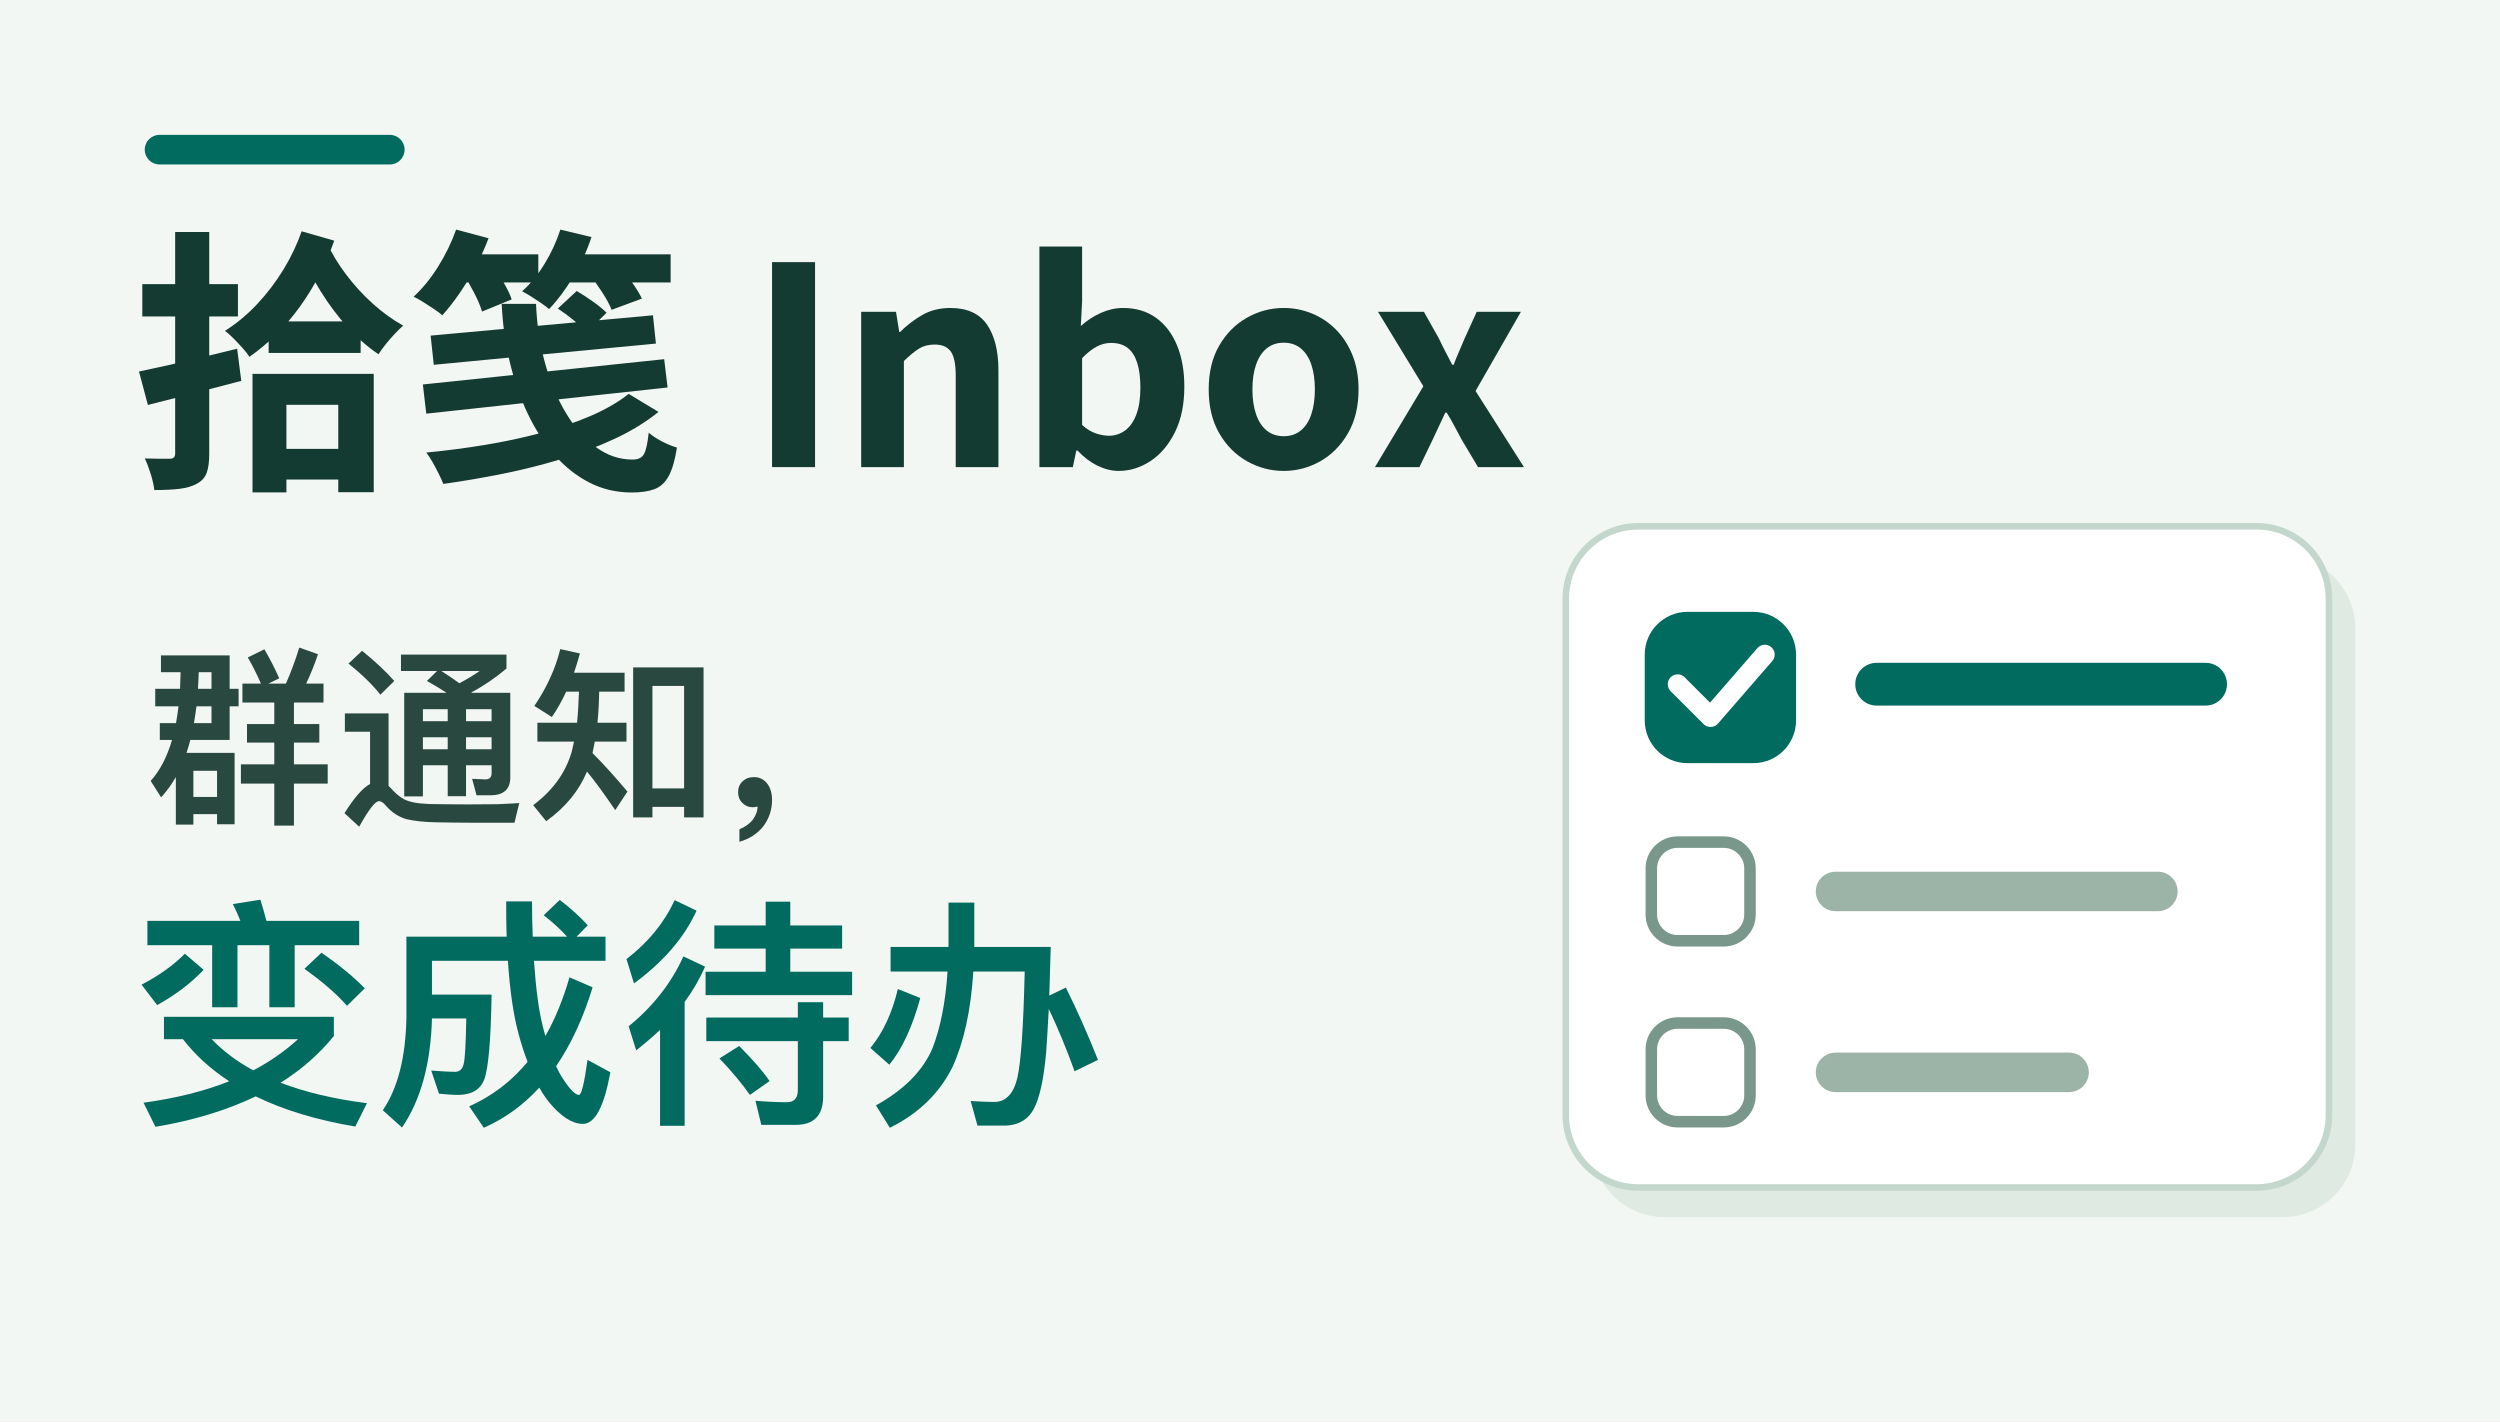
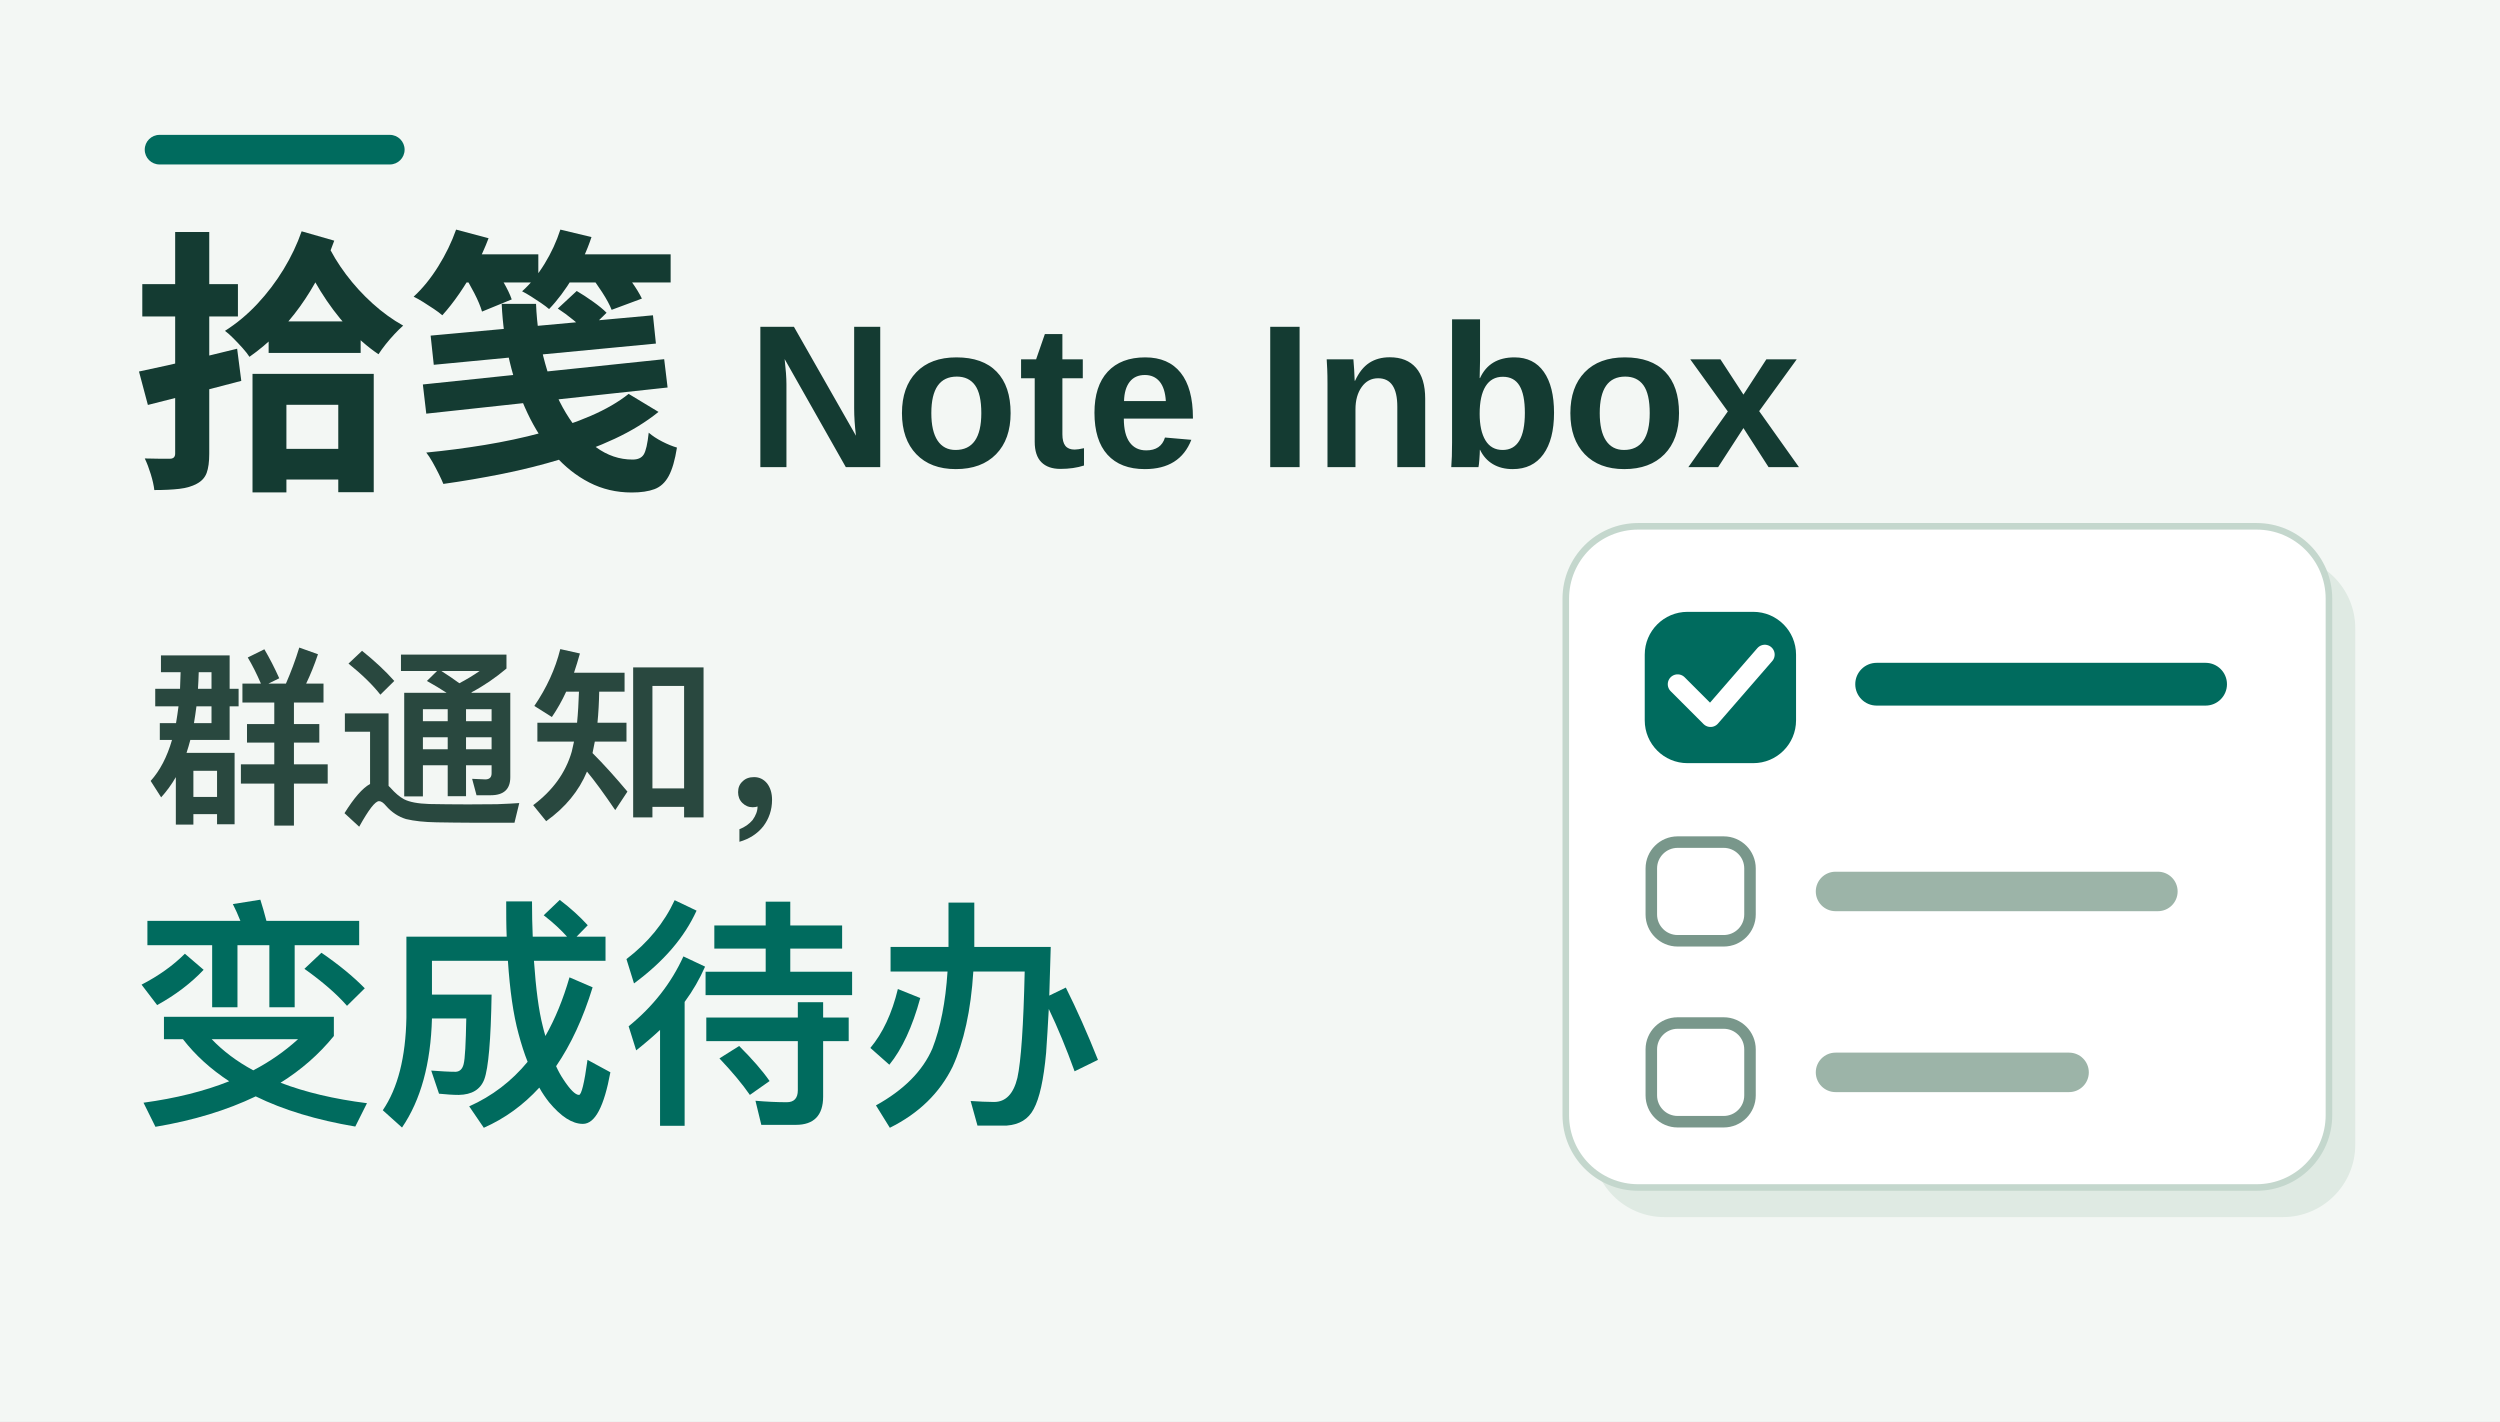
<svg xmlns="http://www.w3.org/2000/svg" width="1520" height="864" viewBox="0 0 1520 864" role="img" aria-labelledby="title desc">
  <rect width="1520" height="864" fill="#F3F7F4" />
  <rect x="88" y="82" width="158" height="18" rx="9" fill="#006B5E" />
  <g fill="#143B32" transform="translate(80 284) scale(1 -1)">
    <path d="M26.784 345.967Q72.794 355.462 131.057 368.539Q189.32 381.617 254.082 397.194Q318.845 412.771 382.02 428.431L397.041 312.084Q310.535 289.094 221.438 266.269Q132.34 243.444 58.99 224.949ZM384.886 662.091V545.249H38.784V662.091ZM281.091 48.462Q281.091 4.411 271.751 -20.954Q262.411 -46.32 235.886 -60.34Q210.36 -74.36 172.67 -78.7Q134.98 -83.041 82.3 -83.041Q79.63 -58.67 69.449 -25.537Q59.269 7.596 47.754 31.297Q75.569 30.297 102.399 30.297Q129.229 30.297 138.899 30.297Q157.734 30.462 157.734 49.132V850.876H281.091ZM829.041 527.391V413.219H496.03V527.391ZM815.124 65.936V-45.061H485.721V65.936ZM876.391 337.36V-90.876H748.023V225.528H560.347V-91.535H437.66V337.36ZM705.091 815.02Q732.751 755.03 775.993 697.463Q819.236 639.896 872.483 591.906Q925.731 543.916 982.906 512.081Q968.886 499.896 951.778 481.618Q934.67 463.34 919.397 444.145Q904.124 424.949 893.609 408.424Q834.094 448.434 780.847 507.357Q727.599 566.279 683.774 637.037Q639.949 707.794 608.784 783.145ZM733.452 819.505Q686.946 688.959 609.446 581.027Q531.946 473.094 426.606 399.094Q417.761 412.949 401.988 430.562Q386.216 448.175 369.108 465.453Q352 482.731 337.98 493.081Q401.805 533.566 455.547 591.143Q509.289 648.721 550.284 716.138Q591.279 783.556 615.444 853.391Z" transform="translate(0.000 0) scale(0.168)" />
    <path d="M472.03 769.926V668.279H163.505V769.926ZM950.896 769.926V668.279H570.246V769.926ZM291.967 828.34Q272.297 776.175 244.874 724.84Q217.452 673.505 186.529 628.588Q155.606 583.67 124.606 549.505Q112.421 560.02 93.643 572.623Q74.865 585.226 55.253 597.493Q35.64 609.761 20.784 616.771Q68.949 660.926 109.619 725.999Q150.289 791.071 174.454 859.556ZM664.452 832.515Q639.452 757.01 597.704 687.747Q555.957 618.485 510.967 571.98Q499.781 581.66 481.839 593.928Q463.896 606.195 445.618 617.711Q427.34 629.226 413.32 636.236Q458.475 676.566 494.882 736.066Q531.289 795.566 551.784 859.556ZM300.741 739.886Q322.411 709.391 344.251 672.143Q366.091 634.896 375.761 606.896L268.269 562.825Q260.269 590.825 240.182 629.907Q220.094 668.99 199.259 701.155ZM759.347 735.206Q783.842 707.041 808.925 671.876Q834.007 636.711 846.842 609.876L737.34 569.155Q727.175 595.485 703.345 632.402Q679.515 669.32 655.855 698.99ZM886.896 549.411 897.576 447.094 93.64 370.239 82.289 475.896ZM927.505 390.566 939.855 288.084 66.495 193.424 54.145 299.081ZM463.771 590.835Q468.101 478.041 496.416 376.148Q524.731 274.256 571.953 195.771Q619.175 117.287 680.645 72.209Q742.114 27.132 813.424 27.297Q842.249 27.297 853.661 45.864Q865.074 64.431 871.579 124.566Q891.609 107.206 920.485 92.433Q949.36 77.66 973.731 70.65Q963.051 3.124 943.948 -32.216Q924.845 -67.556 892.567 -79.721Q860.289 -91.886 809.919 -91.886Q726.899 -91.886 656.559 -55.798Q586.219 -19.711 529.971 44.63Q473.724 108.97 433.064 194.81Q392.404 280.65 368.409 381.49Q344.414 482.33 339.414 590.835ZM906.946 199.734Q838.596 144.579 748.334 102.507Q658.071 60.434 554.896 29.027Q451.721 -2.381 343.051 -24.206Q234.381 -46.03 128.381 -60.855Q122.37 -46 111.773 -24.635Q101.175 -3.269 89.16 18.096Q77.145 39.462 66.465 52.647Q171.959 62.802 278.207 80.204Q384.454 97.606 482.119 123.839Q579.784 150.071 661.284 185.216Q742.784 220.36 798.949 265ZM610.977 637.381Q638.617 621.216 670.091 598.803Q701.566 576.391 719.051 558.566L647.104 487.97Q630.454 506.465 600.315 531.212Q570.175 555.959 542.535 573.794Z" transform="translate(168.000 0) scale(0.168)" />
-     <path d="M89.959 0V741.865H245.533V0Z" transform="translate(374.304 0) scale(0.168)" />
-     <path d="M77.444 0V562.071H203.472L215.317 488.926H218.152Q254.142 524.916 298.394 550.411Q342.647 575.906 400.152 575.906Q491.172 575.906 532.677 515.968Q574.182 456.03 574.182 349.855V0H419.609V330.66Q419.609 394.279 401.382 418.909Q383.155 443.538 343.546 443.538Q310.411 443.538 286.194 428.394Q261.977 413.249 232.017 383.794V0Z" transform="translate(430.584 0) scale(0.168)" />
-     <path d="M363.792 -13.835Q326.792 -13.835 288.049 5.0Q249.307 23.835 215.647 59.68H210.977L198.462 0H77.444V798.175H232.017V599.246L227.347 510.781Q260.832 540.771 300.482 558.339Q340.132 575.906 380.781 575.906Q449.441 575.906 498.946 540.736Q548.452 505.566 575.209 441.391Q601.967 377.216 601.967 291.041Q601.967 194.525 567.797 125.933Q533.627 57.34 479.374 21.753Q425.122 -13.835 363.792 -13.835ZM329.216 113.522Q361 113.522 386.965 132.162Q412.929 150.802 427.909 189.431Q442.889 228.061 442.889 287.7Q442.889 340.505 431.651 376.47Q420.414 412.434 397.362 430.909Q374.31 449.383 336.865 449.383Q309.391 449.383 284.349 435.904Q259.307 422.424 232.017 394.289V152.792Q256.142 130.492 281.771 122.007Q307.401 113.522 329.216 113.522Z" transform="translate(538.944 0) scale(0.168)" />
-     <path d="M314.711 -13.835Q244.195 -13.835 181.928 21.17Q119.66 56.175 81.397 122.268Q43.135 188.36 43.135 281.206Q43.135 374.381 81.397 440.138Q119.66 505.896 181.928 540.901Q244.195 575.906 314.711 575.906Q367.556 575.906 416.318 556.153Q465.081 536.401 503.009 498.396Q540.936 460.391 563.194 405.886Q585.452 351.381 585.452 281.206Q585.452 188.36 547.106 122.268Q508.761 56.175 446.993 21.17Q385.226 -13.835 314.711 -13.835ZM314.711 111.852Q351.505 111.852 376.8 132.75Q402.094 153.647 414.734 191.864Q427.373 230.081 427.373 281.206Q427.373 332.495 414.734 370.377Q402.094 408.259 376.8 429.239Q351.505 450.219 314.711 450.219Q277.916 450.219 252.622 429.239Q227.327 408.259 214.352 370.377Q201.378 332.495 201.378 281.206Q201.378 230.081 214.352 191.864Q227.327 153.647 252.622 132.75Q277.916 111.852 314.711 111.852Z" transform="translate(647.640 0) scale(0.168)" />
-     <path d="M15.835 0 190.99 292.535 26.825 562.071H192.913L246.842 466.327Q258.337 441.822 270.75 417.899Q283.162 393.977 295.657 370.142H300.492Q309.482 393.977 320.059 417.899Q330.637 441.822 340.627 466.327L384.206 562.071H544.119L379.954 275.505L555.109 0H388.855L329.266 100.064Q316.101 124.229 303.024 149.146Q289.946 174.064 275.452 197.064H270.452Q259.462 174.064 248.137 149.564Q236.812 125.064 224.987 100.064L176.748 0Z" transform="translate(753.312 0) scale(0.168)" />
+     <text transform="translate(374 0) scale(1 -1)" font-family="Arial,Helvetica,sans-serif" font-size="124" font-weight="700">Note Inbox</text>
  </g>
  <g fill="#29483F" transform="translate(88 490) scale(1 -1)">
    <path transform="translate(0 0)" d="M51.62 40.136L51.62 60.552L57.072 60.552L57.072 71.224L51.62 71.224L51.62 91.524L9.86 91.524L9.86 81.316L21.808 81.316L21.46 71.224L6.38 71.224L6.38 60.552L20.532 60.552C20.068 57.072 19.604 53.592 19.024 50.344L9.164 50.344L9.164 40.136L16.588 40.136C13.572 29.696 9.164 21.344 3.596 15.196L9.976 5.22C13.224 8.816 16.24 12.876 18.908 17.516L18.908 -11.368L29.58 -11.368L29.58 -4.988L43.964 -4.988L43.964 -11.136L54.636 -11.136L54.636 32.248L25.404 32.248C26.216 34.8 27.028 37.352 27.724 40.136L51.62 40.136ZM32.828 81.316L40.6 81.316L40.6 71.224L32.364 71.224C32.596 74.472 32.712 77.836 32.828 81.316ZM31.436 60.552L40.6 60.552L40.6 50.344L29.928 50.344C30.508 53.592 30.972 57.072 31.436 60.552ZM29.58 5.452L29.58 21.344L43.964 21.344L43.964 5.452L29.58 5.452ZM78.764 62.872L78.764 49.764L62.176 49.764L62.176 38.512L78.764 38.512L78.764 25.288L58.464 25.288L58.464 13.572L78.764 13.572L78.764 -11.948L90.712 -11.948L90.712 13.572L111.244 13.572L111.244 25.288L90.712 25.288L90.712 38.512L106.14 38.512L106.14 49.764L90.712 49.764L90.712 62.872L108.692 62.872L108.692 74.356L98.136 74.356C100.688 79.692 103.124 85.608 105.328 92.22L93.96 96.28C91.64 88.624 88.856 81.316 85.84 74.356L75.168 74.356L81.78 77.604C78.88 84.1 75.864 89.9 72.732 95.236L62.64 90.248C65.424 85.608 68.092 80.272 70.644 74.356L59.392 74.356L59.392 62.872L78.764 62.872Z" />
    <path transform="translate(116 0)" d="M16.124 94.308L7.888 86.536C16.24 79.808 22.736 73.428 27.26 67.628L35.728 75.98C30.392 82.012 23.78 88.16 16.124 94.308ZM82.244 -10.208L108.808 -10.208L111.708 1.74C108.576 1.508 104.052 1.276 98.136 1.044C92.104 1.044 86.304 0.928 80.504 0.928C71.456 0.928 63.684 1.044 56.956 1.16C50.112 1.392 45.008 2.32 41.644 4.06C38.86 5.568 36.192 7.888 33.524 10.904L32.248 12.18L32.248 56.26L5.684 56.26L5.684 45.124L20.996 45.124L20.996 13.34C16.356 10.788 11.252 4.872 5.452 -4.408L14.384 -12.644C20.184 -2.204 24.128 2.9 26.448 2.9C27.724 2.9 29.116 1.972 30.74 0C34.22 -3.944 38.28 -6.612 42.92 -8.004C47.792 -9.164 53.94 -9.86 61.48 -9.976C68.904 -10.092 75.864 -10.208 82.244 -10.208ZM61.712 82.012L55.564 75.98C59.972 73.544 63.916 71.108 67.512 68.788L41.76 68.788L41.76 5.8L53.128 5.8L53.128 24.708L68.208 24.708L68.208 5.916L79.344 5.916L79.344 24.708L94.888 24.708L94.888 19.836C94.888 17.4 93.612 16.124 91.06 16.124L83.056 16.472L85.724 6.496L94.424 6.496C102.312 6.496 106.256 10.208 106.256 17.4L106.256 68.788L82.824 68.788L82.592 69.02C90.248 73.08 97.324 77.952 103.936 83.52L103.936 91.988L39.788 91.988L39.788 82.012L61.712 82.012ZM75.284 74.588C72.036 77.024 68.324 79.46 64.38 82.012L87.58 82.012C83.752 79.344 79.692 76.908 75.284 74.588ZM53.128 41.76L68.208 41.76L68.208 34.452L53.128 34.452L53.128 41.76ZM79.344 41.76L94.888 41.76L94.888 34.452L79.344 34.452L79.344 41.76ZM94.888 51.504L79.344 51.504L79.344 58.812L94.888 58.812L94.888 51.504ZM68.208 51.504L53.128 51.504L53.128 58.812L68.208 58.812L68.208 51.504Z" />
    <path transform="translate(232 0)" d="M107.764 84.216L64.96 84.216L64.96 -6.96L76.676 -6.96L76.676 -0.58L95.932 -0.58L95.932 -6.96L107.764 -6.96L107.764 84.216ZM76.676 10.672L76.676 72.964L95.932 72.964L95.932 10.672L76.676 10.672ZM24.244 69.484L32.016 69.484C31.784 62.756 31.436 56.376 30.856 50.576L6.728 50.576L6.728 39.092L29 39.092L27.608 32.944C23.896 20.184 16.124 9.396 4.176 0.464L12.064 -9.28C23.78 -0.928 32.016 9.164 36.888 20.88C41.528 15.312 47.212 7.54 54.056 -2.552L61.48 8.7C54.288 17.284 47.212 25.172 40.252 32.132L41.644 39.092L60.9 39.092L60.9 50.576L43.268 50.576C43.848 56.492 44.196 62.756 44.312 69.484L59.74 69.484L59.74 80.968L29 80.968C30.276 84.68 31.436 88.624 32.596 92.684L20.648 95.352C17.632 83.172 12.296 71.688 4.872 60.784L15.544 54.056C18.792 58.812 21.692 63.916 24.244 69.484Z" />
    <path transform="translate(348 0)" d="M22.504 17.516C19.604 17.516 17.284 16.704 15.544 14.964C13.688 13.34 12.76 11.136 12.76 8.352C12.76 5.8 13.572 3.596 15.312 1.856C17.052 0.116 19.14 -0.812 21.692 -0.812C22.968 -0.812 23.896 -0.58 24.592 -0.348C24.592 -3.132 23.548 -5.8 21.576 -8.584C19.372 -11.136 16.704 -12.992 13.572 -14.152L13.572 -21.808C19.604 -20.068 24.476 -16.936 28.072 -12.412C31.552 -7.772 33.408 -2.436 33.408 3.712C33.408 7.772 32.364 11.136 30.392 13.688C28.304 16.24 25.636 17.516 22.504 17.516Z" />
  </g>
  <g fill="#006B5E" transform="translate(80 670) scale(1 -1)">
    <path transform="translate(0 0)" d="M115.44 90.724L105.08 80.956C116.328 72.964 124.912 65.416 130.98 58.46L141.784 69.116C134.68 76.368 125.8 83.62 115.44 90.724ZM78.292 122.988L61.568 120.324C63.196 117.216 64.676 113.812 66.156 110.112L9.62 110.112L9.62 95.312L48.988 95.312L48.988 57.572L64.38 57.572L64.38 95.312L83.768 95.312L83.768 57.572L99.16 57.572L99.16 95.312L138.38 95.312L138.38 110.112L81.992 110.112C80.808 114.848 79.476 119.14 78.292 122.988ZM32.412 90.132C25.308 83.028 16.428 76.664 6.068 71.336L15.54 58.904C26.788 65.12 36.112 72.224 43.808 80.364L32.412 90.132ZM19.684 51.8L19.684 38.184L31.228 38.184C38.776 28.416 48.1 19.98 59.348 12.58C44.104 6.512 26.788 2.22 7.252 -0.444L14.504 -15.096C37.592 -11.248 57.868 -5.032 75.48 3.404C92.352 -4.884 112.48 -10.952 136.012 -14.948L143.116 -0.74C123.136 1.776 105.672 5.92 90.576 11.692C103.156 19.536 113.96 29.008 122.988 40.108L122.988 51.8L19.684 51.8ZM48.692 38.184L101.232 38.184C93.24 30.932 84.212 24.568 74 19.24C64.084 24.568 55.648 30.932 48.692 38.184Z" />
    <path transform="translate(148 0)" d="M112.332 122.84L102.564 113.516C108.336 109.076 113.072 104.636 116.772 100.492L95.904 100.492C95.608 107.3 95.46 114.404 95.46 121.952L79.772 121.952C79.772 114.552 79.772 107.3 80.068 100.492L19.092 100.492L19.092 51.208C18.648 27.232 13.912 8.436 4.736 -5.032L16.428 -15.54C27.824 1.184 33.892 23.236 34.632 50.764L55.5 50.764C55.204 35.668 54.76 26.344 53.872 22.94C53.132 19.98 51.504 18.5 49.136 18.352C44.992 18.352 40.108 18.648 34.188 19.092L38.924 5.032C43.364 4.588 47.36 4.292 50.912 4.292C58.904 4.44 64.084 7.548 66.452 13.764C68.968 20.572 70.448 37.74 70.892 65.268L34.632 65.268L34.632 85.84L80.808 85.84C81.992 68.08 84.064 53.132 87.32 41.292C88.948 35.224 90.724 29.6 92.796 24.42C83.028 12.58 71.188 3.552 57.276 -2.664L66.156 -15.688C78.884 -10.064 90.132 -1.924 99.9 8.732C101.676 5.476 103.748 2.516 105.82 -0.148C113.072 -8.88 119.88 -13.32 126.392 -13.32C133.792 -13.32 139.268 -2.812 143.116 18.056L129.204 25.604C127.28 11.396 125.504 4.292 124.024 4.292C121.804 4.292 118.548 7.548 114.404 13.912C112.924 16.132 111.444 18.796 110.112 21.756C119.14 34.928 126.54 50.912 132.312 69.708L118.252 75.776C114.404 62.456 109.52 50.468 103.6 40.108C103.008 42.18 102.416 44.104 101.972 46.176C99.604 55.352 97.828 68.672 96.644 85.84L140.156 85.84L140.156 100.492L122.544 100.492L129.352 107.448C124.616 112.628 118.992 117.808 112.332 122.84Z" />
    <path transform="translate(296 0)" d="M34.188 122.692C27.824 108.928 18.056 96.94 4.884 86.876L9.472 72.076C27.528 85.396 40.108 100.048 47.508 116.328L34.188 122.692ZM39.516 88.504C32.116 72.224 21.016 58.016 6.216 46.028L10.804 31.376C15.836 35.372 20.72 39.516 25.308 43.808L25.308 -14.504L40.256 -14.504L40.256 60.828C45.288 67.636 49.432 74.888 52.688 82.288L39.516 88.504ZM89.54 121.804L89.54 107.3L58.312 107.3L58.312 93.24L89.54 93.24L89.54 79.18L52.984 79.18L52.984 64.972L142.08 64.972L142.08 79.18L104.488 79.18L104.488 93.24L136.012 93.24L136.012 107.3L104.488 107.3L104.488 121.804L89.54 121.804ZM53.428 51.356L53.428 37L109.076 37L109.076 7.104C109.076 2.368 106.856 -0.148 102.416 -0.148C96.496 -0.148 90.132 0.148 83.324 0.74L86.876 -13.912L107.892 -13.912C118.844 -13.912 124.468 -8.14 124.468 3.256L124.468 37L140.008 37L140.008 51.356L124.468 51.356L124.468 60.68L109.076 60.68L109.076 51.356L53.428 51.356ZM73.408 34.04L61.42 26.492C69.116 18.352 75.332 10.952 79.92 4.292L91.908 12.728C87.616 18.944 81.4 26.048 73.408 34.04Z" />
    <path transform="translate(444 0)" d="M21.904 68.672C18.352 53.872 12.728 41.884 5.18 32.856L16.724 22.644C24.42 32.116 30.784 45.732 35.52 63.196L21.904 68.672ZM52.688 121.212L52.688 94.276L17.464 94.276L17.464 79.328L52.096 79.328C50.912 60.68 47.804 45.14 42.92 32.56C37 18.796 25.456 7.252 8.584 -2.072L17.02 -15.688C34.632 -6.956 47.36 5.476 55.204 21.46C62.012 36.408 66.304 55.648 67.784 79.328L99.012 79.328C98.272 46.324 96.792 24.716 94.572 14.652C92.204 4.884 87.468 0 80.364 0C75.924 0 71.188 0.296 66.156 0.592L70.3 -14.356L88.06 -14.356C95.756 -13.764 101.232 -10.508 104.488 -4.292C108.04 2.22 110.556 13.616 112.036 29.896C112.628 37.592 113.072 46.472 113.664 56.536C119.14 45.14 124.32 32.56 129.352 18.648L143.56 25.604C137.196 41.588 130.684 56.24 124.024 69.56L113.96 64.676C114.256 73.704 114.552 83.62 114.848 94.276L68.376 94.276L68.376 121.212L52.688 121.212Z" />
  </g>
  <g>
    <rect x="968" y="338" width="464" height="402" rx="44" fill="#DFEAE3" />
    <rect x="952" y="320" width="464" height="402" rx="44" fill="#FFFFFF" stroke="#C4D7CD" stroke-width="4" />
    <rect x="1000" y="372" width="92" height="92" rx="26" fill="#006B5E" />
    <path d="m1020 416 20 20 33-38" fill="none" stroke="#FFFFFF" stroke-width="12" stroke-linecap="round" stroke-linejoin="round" />
    <rect x="1128" y="403" width="226" height="26" rx="13" fill="#006B5E" />
    <rect x="1004" y="512" width="60" height="60" rx="16" fill="#FFFFFF" stroke="#79978B" stroke-width="7" />
    <rect x="1104" y="530" width="220" height="24" rx="12" fill="#9CB4A8" />
    <rect x="1004" y="622" width="60" height="60" rx="16" fill="#FFFFFF" stroke="#79978B" stroke-width="7" />
    <rect x="1104" y="640" width="166" height="24" rx="12" fill="#9CB4A8" />
  </g>
</svg>
